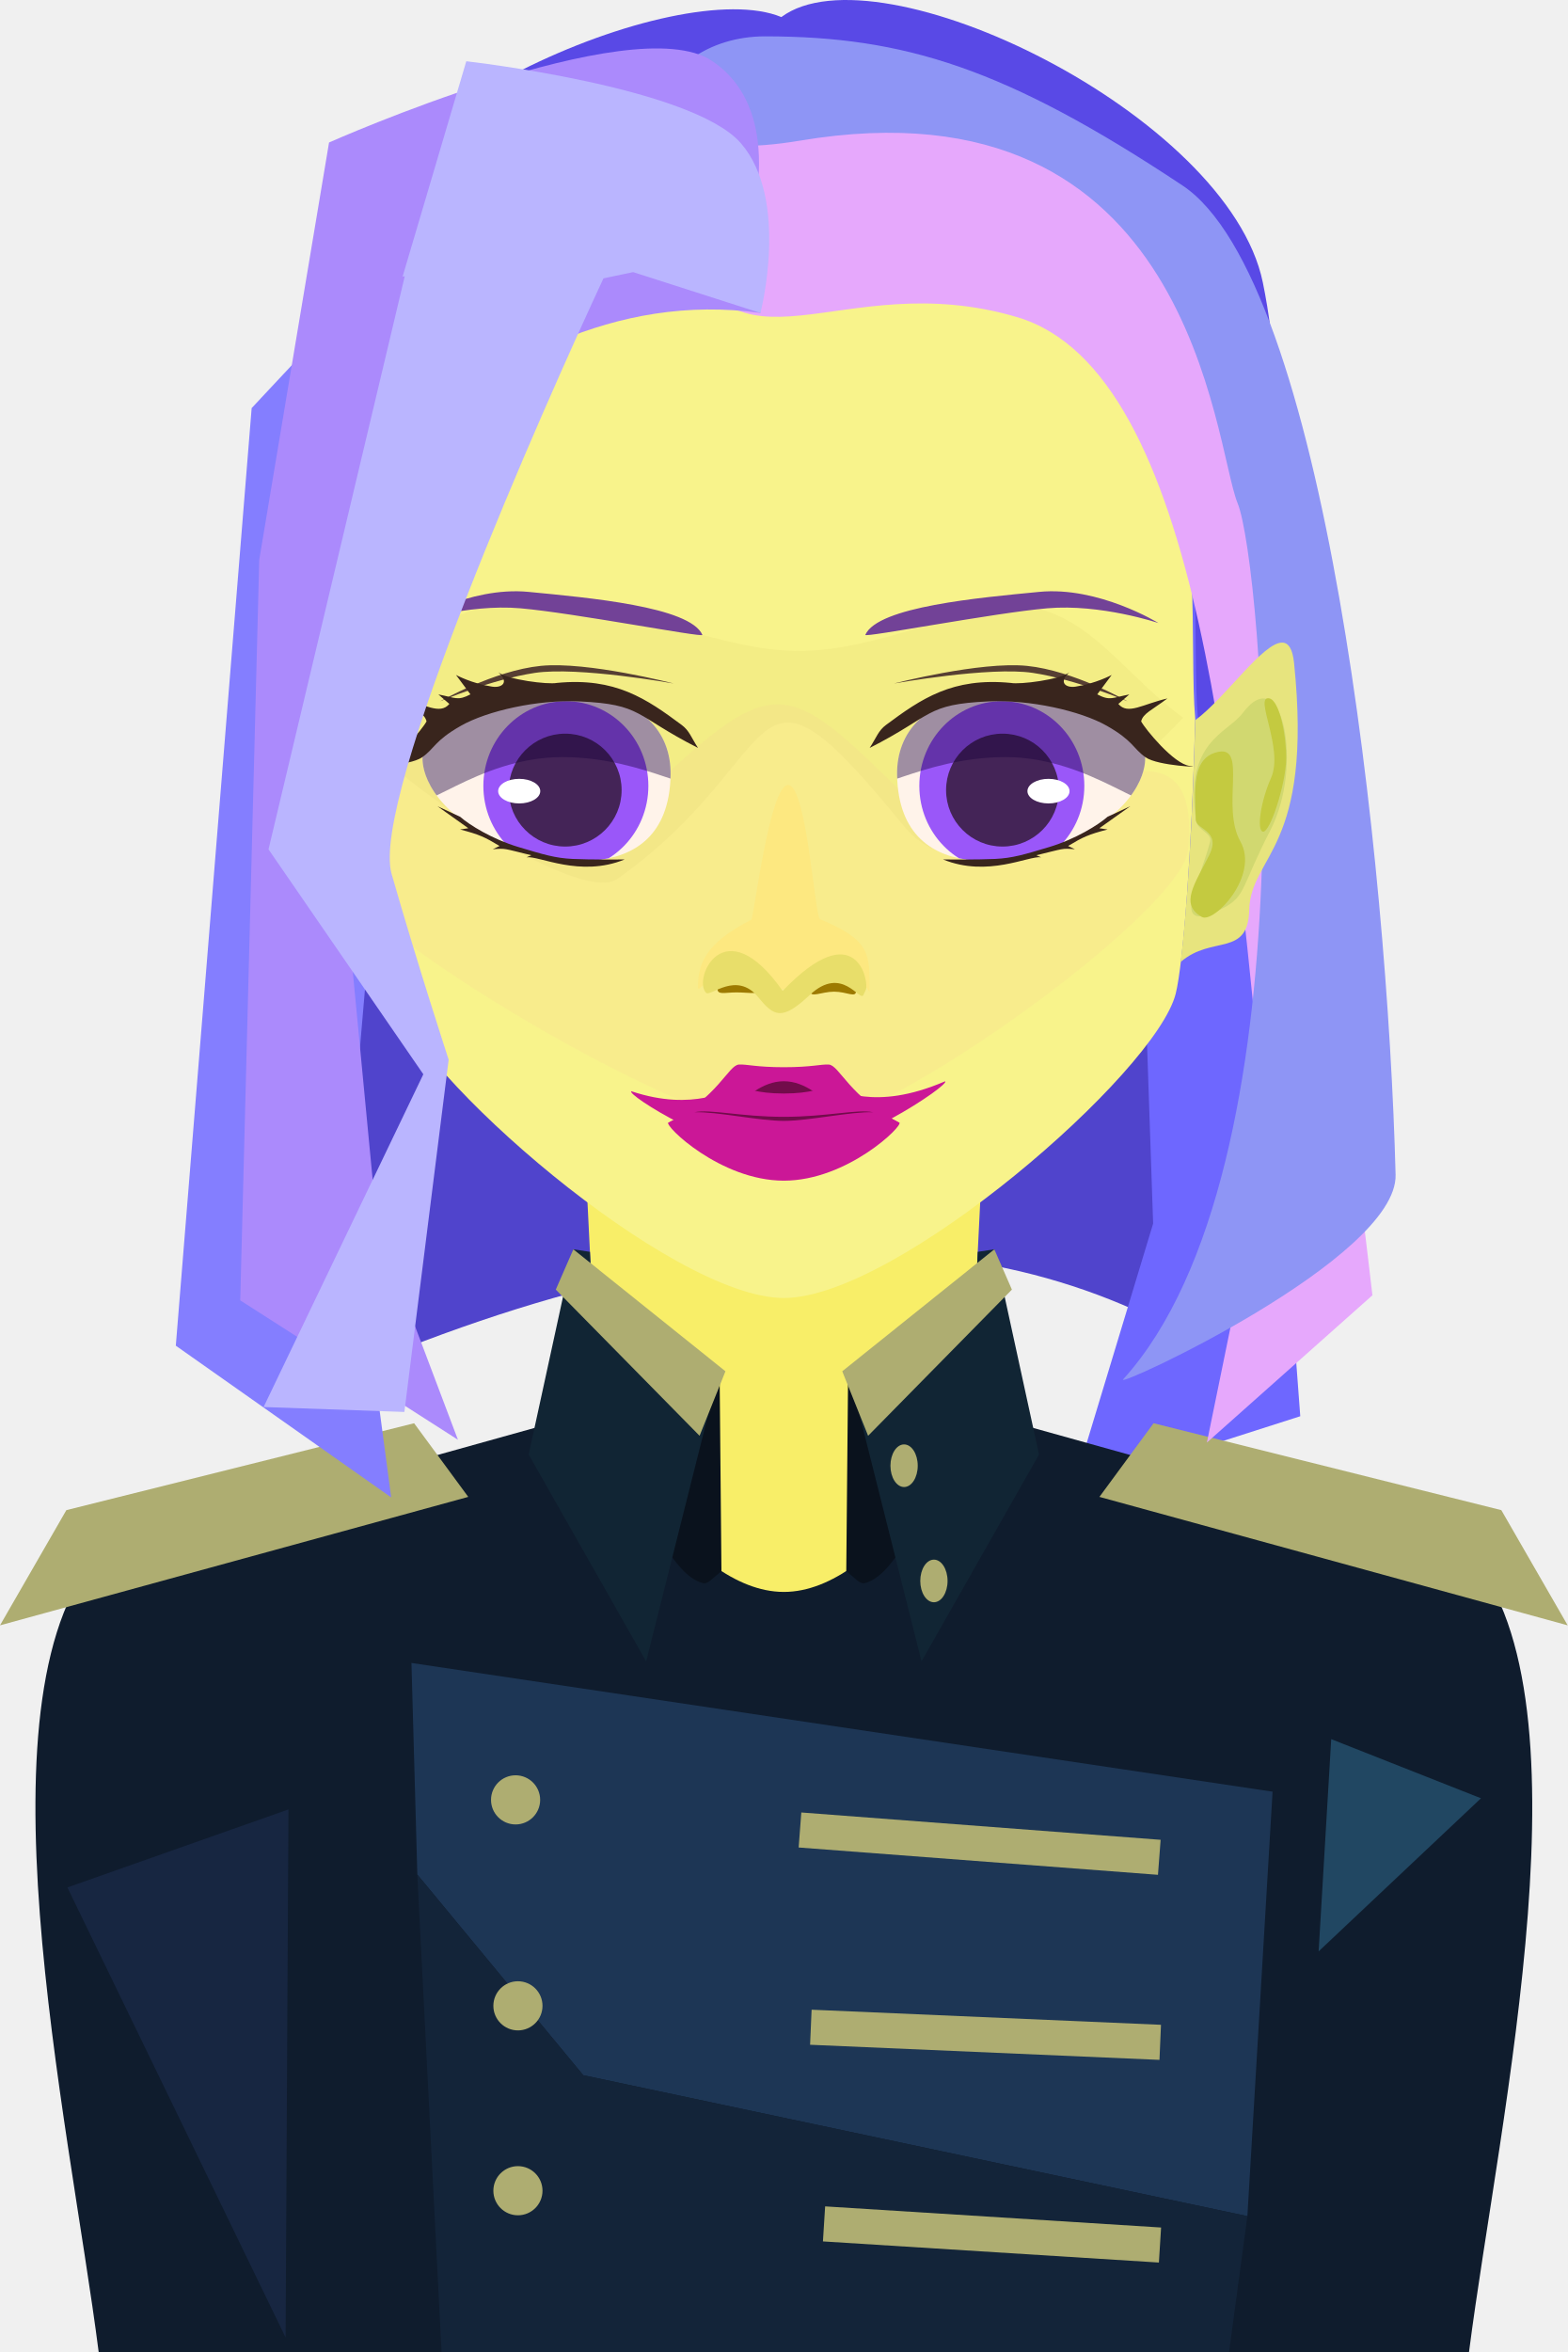
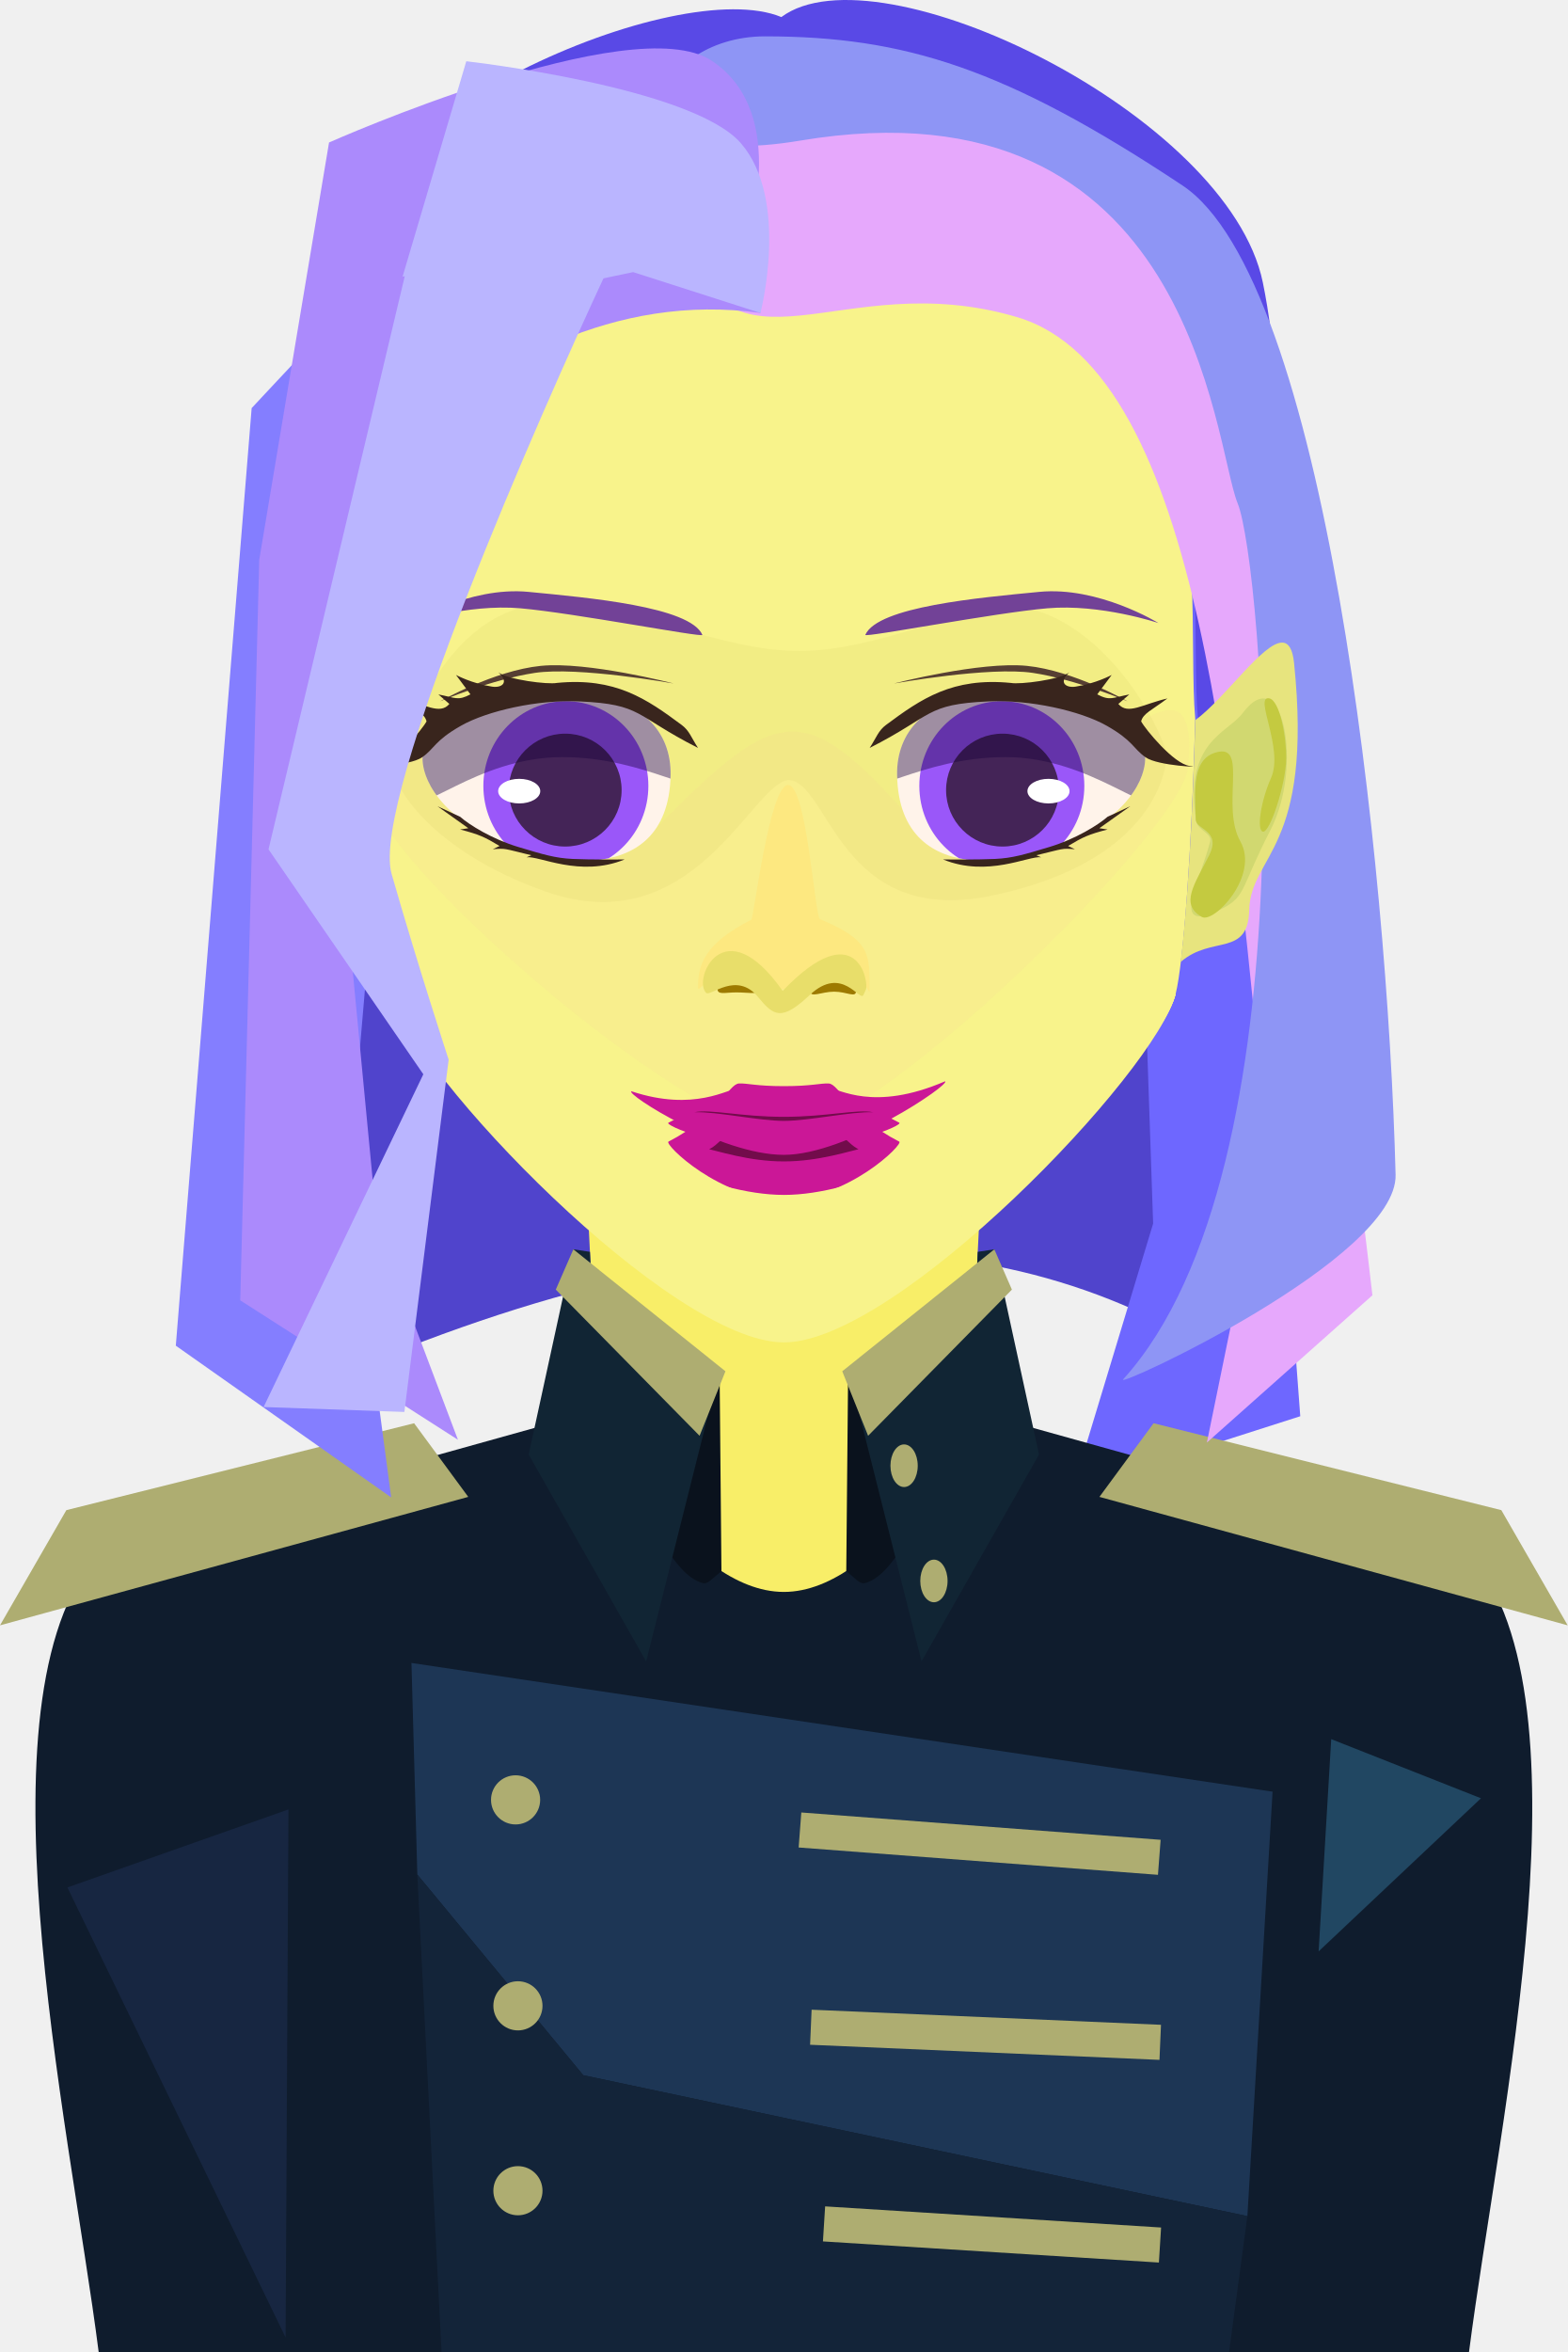
<svg xmlns="http://www.w3.org/2000/svg" viewBox="0 0 200 300">
  <defs>
    <clipPath id="d">
      <use href="#a" />
    </clipPath>
    <clipPath id="c">
      <use href="#b" />
    </clipPath>
  </defs>
  <g data-label="Hair_back">
    <path d="M100.348 5.772C70.055 5.77 47.246 32.655 47.243 44.89l-8.339 132.473c55.25-24.91 94.603-22.012 122.876 0L153.44 44.89c-.002-12.233-22.8-39.117-53.093-39.118Z" style="fill:#5044cc" />
    <path d="m155.337 39.67-11.514 19.448 3.29 96.95-10.257 33.864 29.027-9.289z" style="fill:#6e67ff" />
  </g>
  <g data-label="Torso">
    <path data-label="body" d="m100 173.26-86.805 24.215C-3.817 215.063 8.778 270.22 12.588 300h174.824c3.81-29.779 16.405-84.937-.607-102.525z" style="fill:#0f1c2d" />
    <g data-label="pads">
      <path d="m8.466 192.62 44.365-11.085 6.908 9.395L0 207.314ZM191.534 192.62l-44.365-11.085-6.908 9.395L200 207.314Z" style="fill:#aead71" />
    </g>
-     <path data-label="neck" d="m73.227 118.675 3.127 62.987s11.163 21.39 23.646 21.39 23.646-21.39 23.646-21.39l3.127-62.987H100z" style="fill:#f8ee68" />
+     <path data-label="neck" d="m73.227 118.675 3.127 62.987c0 0 11.163 21.39 23.646 21.39 12.483 0 23.646-21.39 23.646-21.39l3.127-62.987H100z" style="fill:#f8ee68" />
    <g data-label="flap">
      <path d="M52.493 212.112 162.35 228.53l-3.212 54.14-84.73-17.975-21.166-25.594Z" style="fill:#1d3655" />
      <path d="M53.24 239.102 56.33 300H156.8l2.337-17.33-84.729-17.975z" style="fill:#132439" />
      <circle cx="65.777" cy="229.575" r="3.134" style="fill:#aead71" />
      <circle cx="66.076" cy="255.845" r="3.134" style="fill:#aead71" />
      <circle cx="66.076" cy="279.428" r="3.134" style="fill:#aead71" />
      <path d="m102.229 231.184 45.84 3.485-.34 4.465-45.84-3.485zM103.542 256.34l44.573 1.926-.193 4.473-44.574-1.927zM105.268 281.426l42.86 2.696-.28 4.467-42.86-2.695z" style="fill:#aead71" />
    </g>
    <g data-label="collar">
      <path d="m91.803 174.944.236 25.446c-1.01.81-1.721 1.698-2.333 1.549-2.083-.509-3.796-3.001-4.851-4.655" style="fill:#0a121d" />
      <path d="m91.722 174.972-16.39-13.782-.068-1.517-2.117-.321-5.7 26.174 14.987 26.386z" style="fill:#112534" />
      <path d="m73.147 159.352 19.402 15.555-3.3 8.23-18.344-18.645z" style="fill:#aead71" />
      <path d="m108.201 174.944-.237 25.446c1.011.81 1.722 1.698 2.334 1.549 2.083-.509 3.796-3.001 4.85-4.655" style="fill:#0a121d" />
      <path d="m108.278 174.972 16.39-13.782.068-1.517 2.117-.321 5.7 26.174-14.987 26.386z" style="fill:#112534" />
      <path d="m126.853 159.352-19.402 15.555 3.3 8.23 18.344-18.645z" style="fill:#aead71" />
      <ellipse cx="115.34" cy="186.954" rx="1.741" ry="2.718" style="fill:#aead71" />
      <ellipse cx="119.146" cy="201.651" rx="1.741" ry="2.718" style="fill:#aead71" />
    </g>
    <path d="m168.227 248.9 20.711-19.528-19.105-7.541z" style="fill:#214762" />
    <path data-label="path30" d="m8.601 240.746 28.2-9.954-.366 67.352z" style="fill:#172641" />
  </g>
  <g data-label="Face">
    <path data-label="skin" d="M100.014 24.678c-59.78 0-50.869 48.433-52.498 67.083.437 16.632 1.516 31.106 2.5 35.002C52.565 136.846 85.575 165.56 100 165.56c14.425 0 47.44-28.715 49.988-38.798.986-3.9 2.06-18.4 2.496-35.053-1.61-18.685 7.26-67.032-52.47-67.032z" style="fill:#f8f38b" />
-     <path data-label="shadow" d="M150.935 91.541s-24.794 27.09-35.59 13.856c-20.766-25.455-14.236-9.126-36.597 6.715-5.124 3.63-32.077-15.04-32.173-18.539-.26-9.481 12.753-21.043 31.743-15.739 23.314 6.513 22.98 7.512 47.573-.499 11.877-1.653 16.352 7.943 25.044 14.206z" style="fill:#826500;fill-opacity:.046" />
-     <path data-label="flush" d="M151.562 108.476c-.803 7.914-40.67 36.927-51.715 36.015-13.53-1.118-58.745-27.776-58.527-35.72.84-30.734 31.102 2.092 38.724-5.244 19.076-18.361 19.607-17.611 36.048-1.442 9.723 9.563 37.889-17.47 35.47 6.39z" style="fill:#f7ac9f;fill-opacity:.092" />
+     <path data-label="shadow" d="M148.864 96.099c0 0 .294 13.405-22.333 18.137-19.52 4.082-20.737-14.607-25.957-14.748-4.658.46-12.028 20.788-30.803 14.281-15.47-5.362-21.321-15.051-19.467-18.02 4.021-6.444 9.024-23.219 28.014-17.915 23.314 6.513 22.98 7.512 47.573-.499 11.877-1.653 20.91 12.086 22.973 18.764z" style="fill:#826500;fill-opacity:.05" />
+     <path data-label="flush" d="M151.562 97.929c-.803 7.914-40.67 47.474-51.715 46.562-13.53-1.118-52.101-35.29-52.45-43.23-1.232-27.97 26.774 14.115 34.166 6.547 18.234-18.668 20.538-19.514 36.462-1.304 8.978 10.267 35.956-32.437 33.537-8.575z" style="fill:#f7ac9f;fill-opacity:.076" />
    <g data-label="Mouth" style="fill:#cb1797">
      <g data-label="closed" style="fill:#cb1797">
+         <path data-label="jaw" d="M100.014 152.412c-18.728.002-49.998-25.65-49.998-25.65 2.549 10.084 35.559 38.799 49.984 38.799 14.425 0 47.44-28.715 49.988-38.798 0 0-31.246 25.647-49.974 25.65z" style="fill:#f8f38b" />
        <path data-label="flesh" d="M95.104 139.635c-1.165.054-2.265.728-7.702 3.51-.52.265 5.64 2.867 12.598 2.867 6.957 0 13.118-2.602 12.598-2.868-5.437-2.781-6.537-3.455-7.702-3.509-.905-.042-1.852.29-4.896.29-3.044 0-3.99-.332-4.896-.29z" style="fill:#720c4b" />
-         <path data-label="lips" d="M94.28 139.098c-1.361.064-2.647.85-8.999 4.1-.608.311 6.59 3.352 14.719 3.35 8.129.002 15.327-3.038 14.719-3.35-6.352-3.25-7.638-4.036-8.998-4.1-1.059-.049-2.165.339-5.721.34-3.556-.001-4.662-.39-5.72-.34zm5.72 2.958c5.515 0 6.546-.136 7.946.296a156.323 156.323 0 0 0-7.946-.193c-3.228 0-5.96.09-7.946.193 1.4-.432 2.431-.296 7.946-.296z" style="fill:#cb1797" />
+         <path data-label="lips" d="M94.28 139.098c-1.361.064-2.647.85-8.999 4.1-.608.311 6.59 3.352 14.719 3.35 8.129.002 15.327-3.038 14.719-3.35-6.352-3.25-7.638-4.036-8.998-4.1-1.059-.049-2.165.339-5.721.34-3.556-.001-4.662-.39-5.72-.34zm5.72 2.958c5.515 0 6.546-.136 7.946.296-1.986-.103-4.718-.193-7.946-.193-3.228 0-5.96.09-7.946.193 1.4-.432 2.431-.296 7.946-.296z" style="fill:#cb1797" />
      </g>
-       <g data-label="open" style="fill:#cb1797">
-         <path data-label="flesh" d="M94.275 136.666c-1.165.054-2.3 3.835-7.736 6.616-.52.266 6.504 6.77 13.461 6.77 6.957 0 13.843-6.4 13.323-6.666-5.437-2.782-6.64-6.597-7.805-6.651-.906-.043-2.474.151-5.518.152-3.044-.001-4.82-.264-5.725-.221z" style="fill:#720c4b" />
-         <path data-label="lips" d="M94.28 135.784c-1.361.063-2.647 4.165-8.999 7.415-.608.31 6.59 7.398 14.719 7.397 8.129 0 15.327-7.086 14.719-7.397-6.352-3.25-7.638-7.352-8.998-7.415-1.059-.05-2.165.338-5.721.339-3.556-.001-4.662-.389-5.72-.34zm5.72 2.129c5.515 0 9.049 8.542 10.984 5.889-2.746.631-6.521 1.92-10.984 1.92s-8.238-1.289-10.984-1.92c1.935 2.653 5.47-5.89 10.984-5.89z" style="fill:#cb1797" />
+       <g data-label="open">
+         <path data-label="jaw" d="M100.014 158.076c-18.728.002-49.998-31.313-49.998-31.313 2.549 10.083 35.559 44.462 49.984 44.462 14.425 0 47.44-34.379 49.988-44.462 0 0-31.246 31.312-49.974 31.313z" style="fill:#f8f38b" />
+         <path data-label="flesh" d="M94.275 139.083c-1.165.054-2.3 3.835-7.736 6.616-.52.266 6.504 6.77 13.461 6.77 6.957 0 13.843-6.4 13.323-6.666-5.437-2.782-6.64-6.597-7.805-6.651-.906-.043-2.474.15-5.518.151-3.044 0-4.82-.263-5.725-.22z" style="fill:#720c4b" />
+         <path data-label="lips" d="M94.28 138.2c-1.361.064-2.647 4.165-8.999 7.415-.608.311 6.59 7.399 14.719 7.398 8.129 0 15.327-7.087 14.719-7.398-6.352-3.25-7.638-7.351-8.998-7.414-1.059-.05-2.165.338-5.721.339-3.556-.001-4.662-.389-5.72-.34zm5.72 2.13c5.515 0 9.049 8.542 10.984 5.889-2.746.631-6.521 1.92-10.984 1.92-4.463 0-8.238-1.29-10.984-1.92 1.935 2.653 5.47-5.89 10.984-5.89z" style="fill:#cb1797" />
      </g>
      <g data-label="smile" style="fill:#cb1797">
+         <path data-label="jaw" d="M100.014 152.412c-18.728.002-49.998-25.65-49.998-25.65 2.549 10.084 35.559 38.799 49.984 38.799 14.425 0 47.44-28.715 49.988-38.798 0 0-31.246 25.647-49.974 25.65z" style="fill:#f8f38b" />
        <path data-label="flesh" d="M95.104 139.635c-1.165.054-5.683 1.313-11.218 1.263-.52.266 9.157 5.945 16.114 5.944 6.957 0 18.099-6.752 17.578-7.018-7.097 1.271-11.517-.135-12.682-.19-.905-.041-1.852.29-4.896.29-3.044 0-3.99-.331-4.896-.29z" style="fill:#720c4b" />
        <path data-label="lips" d="M94.28 138.778c-1.361.063-5.679 3.09-13.723.417-.803.31 11.314 8.11 19.443 8.108 8.129.001 21.369-9.067 20.566-9.378-9.167 3.944-13.485.916-14.845.853-1.059-.05-2.165.7-5.721.701-3.556 0-4.662-.75-5.72-.7zm5.72 3.674c5.515 0 9.39-1.015 11.399-.583-2.85-.103-8.17 1.1-11.399 1.1-3.228 0-8.549-1.203-11.399-1.1 2.01-.432 5.884.583 11.399.583z" style="fill:#cb1797" />
      </g>
    </g>
    <g data-label="nose">
      <path d="M110.943 126.368c.056 1.19-2.552-6.942-7.065-2.71-3.921 3.677-5 2.969-7.194.294-3.01-3.67-7.616 2.946-7.627 2.089-.037-2.929.741-5.645 6.792-8.73.308-.156 2.333-17.228 4.704-17.188 2.372.043 3.394 16.846 4.065 17.125 6.487 2.691 6.325 4.41 6.325 9.12z" style="fill:#fde880" />
-       <path d="M109.218 126.398c0 .943-1.183.091-2.801.091s-3.058.852-3.058-.091c0-.944 1.312-1.71 2.93-1.71 1.617 0 2.929.766 2.929 1.71zM97.372 126.028c0 .943-1.782.554-3.4.554-1.617 0-2.458.39-2.458-.554 0-.944 1.311-1.71 2.929-1.71 1.618 0 2.93.766 2.93 1.71z" style="fill:#9d7a00" />
+       <path d="M109.218 126.398c0 .943-1.183.091-2.801.091-1.618 0-3.058.852-3.058-.091 0-.944 1.312-1.71 2.93-1.71 1.617 0 2.929.766 2.929 1.71zM97.372 126.028c0 .943-1.782.554-3.4.554-1.617 0-2.458.39-2.458-.554 0-.944 1.311-1.71 2.929-1.71 1.618 0 2.93.766 2.93 1.71z" style="fill:#9d7a00" />
      <path d="M110.154 126.904c-.453.978-2.702-3.881-6.84 0-3.598 3.374-4.588 2.724-6.6.27-2.761-3.365-6.081-.006-6.625-.532-1.754-1.68 2.243-10.954 9.76-.252 9.466-9.867 11.06-1.118 10.607-.14z" style="fill:#e8de6a" />
    </g>
    <g data-label="eye_right">
      <g data-label="ball">
        <path data-label="white" id="b" d="M114.448 98.894c-.114-5.72 3.895-9.71 10.85-10.184 9.737-.663 13.51.172 20.784 7.787 0 0 .674 4.98-7.42 9.779-6.411 3.8-23.907 7.912-24.214-7.382z" style="fill:#fff3ea" />
        <g data-label="clip_group" clip-path="url(#c)">
          <g data-label="iris">
            <ellipse data-label="path5" cx="127.81" cy="100.241" rx="10.525" ry="10.799" style="fill:#9a57f9" />
            <circle cx="127.896" cy="100.779" r="7.199" style="fill:#442457" />
          </g>
          <path data-label="shadow" d="M147.1 101.36c-.043 3.39-7.776-4.791-18.807-4.791-11.032 0-17.954 5.855-17.954 2.464 0-3.39 8.37-12.392 19.4-12.392 8.512.345 17.485 4.498 17.361 14.718Z" style="fill:#1a023d;fill-opacity:.416" />
          <ellipse data-label="highlight" cx="133.762" cy="100.91" rx="2.686" ry="1.569" style="fill:#fff" />
        </g>
      </g>
-       <path data-label="crease" d="M114.052 87.181s12.16-2.184 17.706-1.354c5.547.83 12.094 3.628 12.094 3.628s-6.891-3.93-12.844-4.523c-5.952-.594-16.956 2.25-16.956 2.25z" style="fill:#573f33" />
+       <path data-label="crease" d="M114.052 87.181c0 0 12.16-2.184 17.706-1.354 5.547.83 12.094 3.628 12.094 3.628 0 0-6.891-3.93-12.844-4.523-5.952-.594-16.956 2.25-16.956 2.25z" style="fill:#573f33" />
      <path data-label="lash_top" d="M110.95 95.398c.896-1.395 1.119-2.213 2.08-2.927 4.495-3.34 8.471-6.089 15.92-5.364 1.165.23 6.29-.415 7.47-1.353-1.444 1.305-.432 2.016.798 1.827 2.604-.4 4.608-1.49 4.608-1.49l-1.842 2.474c1.616.856 1.896.435 4.089.012l-1.4 1.21c1.213 1.449 3.136.013 6.263-.701-2.002 1.504-3.11 1.915-3.352 2.926.488.943 4.172 5.463 6.21 5.685 2.039.222-4.037.025-5.646-1.102-1.61-1.128-1.559-2.093-4.938-4.016-3.38-1.923-9.854-3.36-15.097-3.117-8.131.377-6.951 1.77-15.163 5.936z" style="fill:#39251d" />
      <path data-label="lash_bot" d="M126.963 109.557c2.197-.104 3.67-.546 6.952-1.535 3.282-.99 6.235-2.82 7.383-3.843l2.895-1.342-3.94 2.805 1.052.16c-2.462.643-3.133.956-5.042 2.106l.87.412c-1.708-.128-1.296-.106-4.919.768l.615.261c-1.563-.24-6.811 2.611-12.515.277 0 0 4.453.038 6.65-.068z" style="fill:#39251d" />
    </g>
    <g data-label="eye_left">
      <g data-label="ball">
        <path data-label="white" id="a" d="M85.552 98.894c.115-5.72-3.895-9.71-10.85-10.184-9.737-.663-13.51.172-20.784 7.787 0 0-.673 4.98 7.421 9.779 6.411 3.8 23.907 7.912 24.213-7.382z" style="fill:#fff3ea" />
        <g data-label="clip_group" clip-path="url(#d)">
          <g data-label="iris">
            <ellipse cx="72.191" cy="100.241" rx="10.525" ry="10.799" style="fill:#9a57f9" />
            <circle cx="72.104" cy="100.779" r="7.199" style="fill:#442457" />
          </g>
          <path data-label="shadow" d="M52.9 101.36c.043 3.39 7.777-4.791 18.808-4.791 11.031 0 17.953 5.855 17.953 2.464 0-3.39-8.369-12.392-19.4-12.392-8.511.345-17.485 4.498-17.36 14.718z" style="fill:#1a023d;fill-opacity:.416" />
          <ellipse data-label="highlight" cx="66.239" cy="100.91" rx="2.686" ry="1.569" style="fill:#fff" />
        </g>
      </g>
-       <path data-label="crease" d="M85.949 87.181s-12.16-2.184-17.707-1.354c-5.546.83-12.094 3.628-12.094 3.628s6.892-3.93 12.844-4.523c5.953-.594 16.957 2.25 16.957 2.25z" style="fill:#573f33" />
-       <path data-label="lash_top" d="M89.05 95.398c-.896-1.395-1.119-2.213-2.08-2.927-4.495-3.34-8.47-6.089-15.92-5.364-1.165.23-6.289-.415-7.47-1.353 1.444 1.305.432 2.016-.797 1.827-2.605-.4-4.608-1.49-4.608-1.49l1.841 2.474c-1.616.856-1.896.435-4.088.012l1.4 1.21c-1.214 1.449-3.137.013-6.264-.701 2.002 1.504 3.111 1.915 3.353 2.926-.488.943-4.173 5.463-6.211 5.685-2.038.222 4.037.025 5.647-1.102 1.609-1.128 1.558-2.093 4.938-4.016s9.853-3.36 15.096-3.117c8.131.377 6.951 1.77 15.164 5.936z" style="fill:#39251d" />
+       <path data-label="crease" d="M85.949 87.181c0 0-12.16-2.184-17.707-1.354-5.546.83-12.094 3.628-12.094 3.628 0 0 6.892-3.93 12.844-4.523 5.953-.594 16.957 2.25 16.957 2.25z" style="fill:#573f33" />
+       <path data-label="lash_top" d="M89.05 95.398c-.896-1.395-1.119-2.213-2.08-2.927-4.495-3.34-8.47-6.089-15.92-5.364-1.165.23-6.289-.415-7.47-1.353 1.444 1.305.432 2.016-.797 1.827-2.605-.4-4.608-1.49-4.608-1.49l1.841 2.474c-1.616.856-1.896.435-4.088.012l1.4 1.21c-1.214 1.449-3.137.013-6.264-.701 2.002 1.504 3.111 1.915 3.353 2.926-.488.943-4.173 5.463-6.211 5.685-2.038.222 4.037.025 5.647-1.102 1.609-1.128 1.558-2.093 4.938-4.016 3.38-1.923 9.853-3.36 15.096-3.117 8.131.377 6.951 1.77 15.164 5.936z" style="fill:#39251d" />
      <path data-label="lash_bot" d="M73.037 109.557c-2.196-.104-3.67-.546-6.952-1.535-3.282-.99-6.234-2.82-7.382-3.843l-2.895-1.342 3.94 2.805-1.052.16c2.461.643 3.132.956 5.041 2.106l-.87.412c1.709-.128 1.296-.106 4.92.768l-.616.261c1.564-.24 6.812 2.611 12.516.277 0 0-4.453.038-6.65-.068z" style="fill:#39251d" />
    </g>
    <g data-label="ear_left">
      <path d="M36.395 81.965c2.446-.087 7.295 7.082 11.115 9.893.344 13.004 1.086 24.534 1.862 30.84-4-3.466-8.586-.557-8.744-6.639-.182-7.022-8.17-7.686-5.72-31.494.187-1.824.718-2.573 1.487-2.6z" style="fill:#e7e47e" />
      <path d="M37.907 105.851c3.733 7.214 3.123 8.458 6.028 9.966 7.085 3.677 3.11-2.947 1.684-8.468-.278-1.074 1.586-1.44 1.77-2.61 1.596-10.155-3.96-11.172-5.926-13.788-5.147-6.845-7.736 6.823-3.556 14.9z" style="fill:#d1d870" />
      <path d="M41.758 107.325c-2.46 4.37 3.371 10.514 4.924 9.629 2.857-1.63.886-4.21-.94-7.861-1.6-3.206 1.676-3.231 1.706-4.548.084-3.693.617-8.016-2.963-8.66-3.58-.643-.266 7.071-2.727 11.44zM35.913 96.812c.055 3.244 2.083 9.48 2.98 9.265.8-.194.29-3.841-1.049-6.85-1.657-3.727 2.212-10.46.26-10.157-1.397.216-2.239 5.06-2.191 7.742z" style="fill:#c4ca40" />
    </g>
    <g data-label="brows">
-       <path data-label="brow_right" d="M110.391 80.982c1.575-3.617 14.622-4.75 22.193-5.487 7.57-.737 15.208 3.975 15.208 3.975s-7.364-2.478-14.198-1.88c-6.833.598-23.203 3.755-23.203 3.392z" style="fill:#724297" />
-       <path data-label="brow_left" d="M89.609 80.982c-1.575-3.617-14.622-4.75-22.192-5.487-7.57-.737-15.208 3.975-15.208 3.975s7.364-2.478 14.197-1.88c6.833.598 23.203 3.755 23.203 3.392z" style="fill:#724297" />
+       <path data-label="brow_right" d="M110.391 80.982c1.575-3.617 14.622-4.75 22.193-5.487 7.57-.737 15.208 3.975 15.208 3.975 0 0-7.364-2.478-14.198-1.88-6.833.598-23.203 3.755-23.203 3.392z" style="fill:#724297" />
+       <path data-label="brow_left" d="M89.609 80.982c-1.575-3.617-14.622-4.75-22.192-5.487-7.57-.737-15.208 3.975-15.208 3.975 0 0 7.364-2.478 14.197-1.88 6.833.598 23.203 3.755 23.203 3.392z" style="fill:#724297" />
    </g>
  </g>
  <g data-label="Hair_mid">
    <path d="M99.682 2.176C86.535-3.278 44.004 14.628 39.603 36.017c-6.471 31.459 6.18 78.923 8.249 55.84 1.665-18.584-7.374-67.178 52.502-67.178 59.876 0 50.813 48.594 52.478 67.178 2.069 23.083 14.745-24.381 8.273-55.84-4.4-21.389-49.07-43.045-61.423-33.841Z" style="fill:#5949e6" />
    <path d="M117.437 15.057c14.847-.02 26.557 9.813 35.194 19.844 8.637 10.03 22.458 130.313 22.458 130.313L153.97 184l7.702-37.605c-4.364-44.005-8.293-98.927-31.884-105.935-22.888-6.798-36.38 9.86-43.201-10.97-4.092-12.496 16.004-14.411 30.851-14.433Z" style="fill:#e6a8fc" />
    <path d="M157.898 64.205c-3.059-7.44-5.596-54.687-55.842-46.267C76.425 22.233 82.843 4.619 97.63 4.636c17.732.02 30.661 4.034 53.218 19.014 18.184 12.076 26.173 86.437 27.197 126.192.275 10.677-35.945 27.405-34.758 26.096 24.442-26.948 17.67-104.293 14.611-111.733z" style="fill:#8e95f5" />
  </g>
  <g data-label="Hair_front">
    <path d="M54.94 28.446c-1.936 1.161-22.835 23.608-22.835 23.608l-9.676 119.59 27.479 19.352-5.418-40.638Z" style="fill:#847eff" />
-     <path d="m97.015 39.92-1.843-9.1s5.832-16.282-4.354-23.06C80.633.985 41.978 18.175 41.978 18.175l-8.906 53.231-2.422 94.457 27.772 17.78-10.318-27.308-6.324-66.158 8.159-33.109C62.68 46.433 78.379 37.324 97.015 39.92Z" style="fill:#ab8afc" />
-     <path d="M59.487 7.813 51.359 35.29l.278-.061-17.38 73.107 19.75 28.688-20.378 42.443 17.96.63 5.648-44.935s-3.997-12.212-7.28-23.706c-2.747-9.613 19.381-59.541 27.03-75.95l3.786-.798 16.242 5.21s3.76-14.45-2.503-21.658C88.25 11.053 59.487 7.813 59.487 7.813Z" style="fill:#bab5ff" />
+     <path d="m97.015 39.92-1.843-9.1c0 0 5.832-16.282-4.354-23.06-10.185-6.776-48.84 10.414-48.84 10.414l-8.906 53.231-2.422 94.457 27.772 17.78-10.318-27.308-6.324-66.158 8.159-33.109C62.68 46.433 78.379 37.324 97.015 39.92Z" style="fill:#ab8afc" />
+     <path d="M59.487 7.813 51.359 35.29l.278-.061-17.38 73.107 19.75 28.688-20.378 42.443 17.96.63 5.648-44.935c0 0-3.997-12.212-7.28-23.706-2.747-9.613 19.381-59.541 27.03-75.95l3.786-.798 16.242 5.21c0 0 3.76-14.45-2.503-21.658C88.25 11.053 59.487 7.813 59.487 7.813Z" style="fill:#bab5ff" />
  </g>
  <g data-label="Ear_right">
    <path d="M163.605 81.965c-2.445-.087-7.294 7.082-11.114 9.893-.344 13.004-1.087 24.534-1.863 30.84 4-3.466 8.587-.557 8.744-6.639.182-7.022 8.17-7.686 5.721-31.494-.188-1.824-.718-2.573-1.488-2.6z" style="fill:#e7e47e" />
    <path d="M162.094 105.851c-3.733 7.214-3.123 8.458-6.028 9.966-7.086 3.677-3.11-2.947-1.684-8.468.277-1.074-1.587-1.44-1.77-2.61-1.597-10.155 3.959-11.172 5.926-13.788 5.146-6.845 7.735 6.823 3.556 14.9z" style="fill:#d1d870" />
    <path d="M158.242 107.325c2.461 4.37-3.37 10.514-4.923 9.629-2.858-1.63-.886-4.21.939-7.861 1.601-3.206-1.676-3.231-1.706-4.548-.083-3.693-.616-8.016 2.963-8.66 3.58-.643.266 7.071 2.727 11.44zM164.088 96.812c-.056 3.244-2.083 9.48-2.98 9.265-.8-.194-.29-3.841 1.048-6.85 1.658-3.727-2.212-10.46-.26-10.157 1.397.216 2.24 5.06 2.192 7.742z" style="fill:#c4ca40" />
  </g>
</svg>
